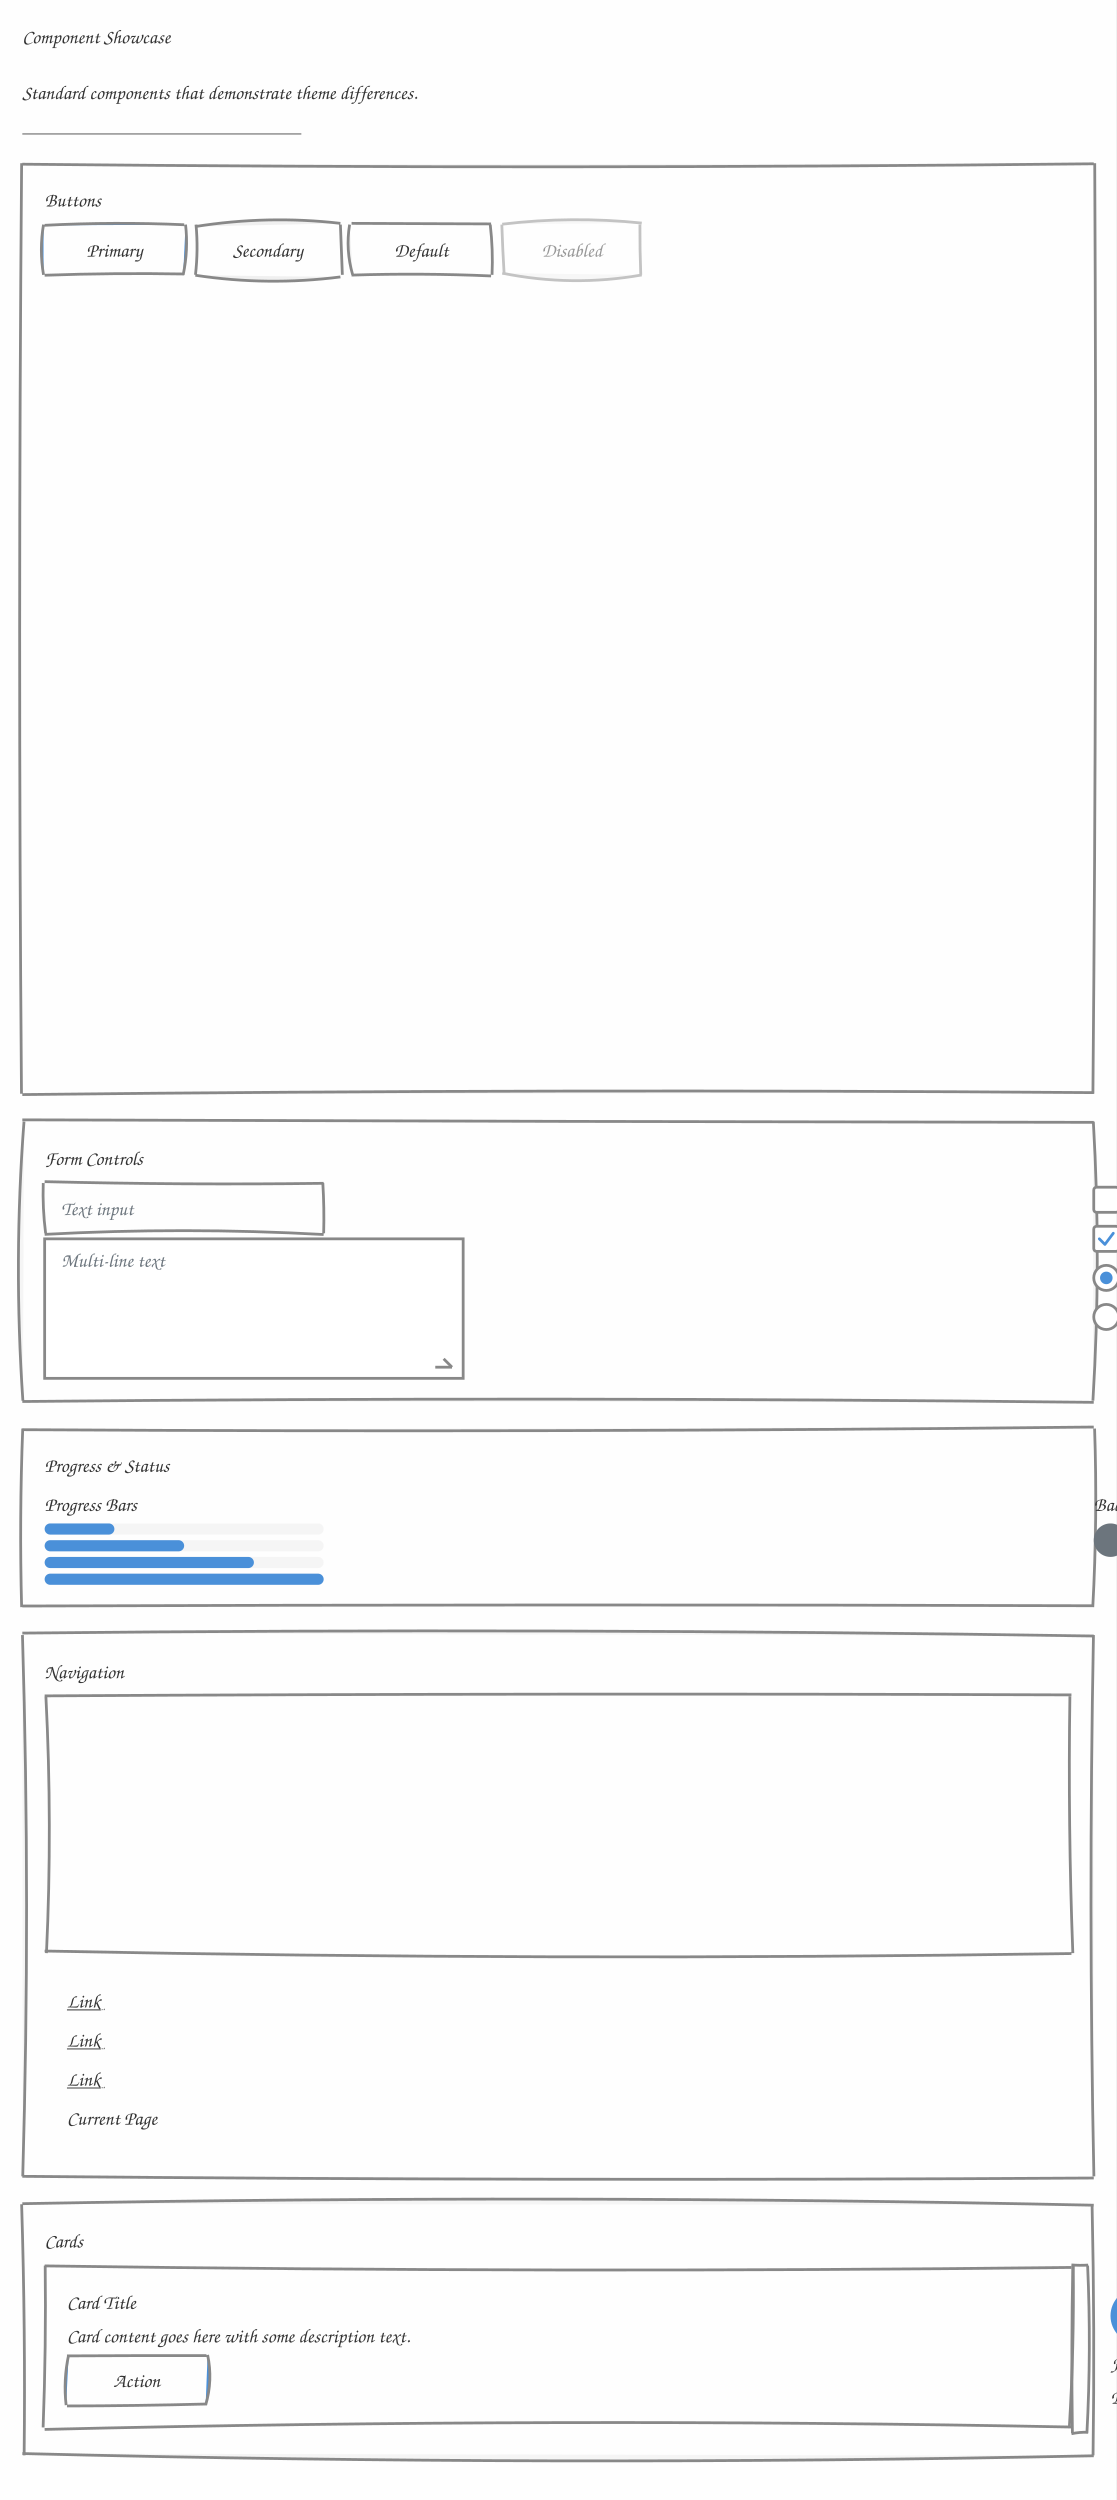
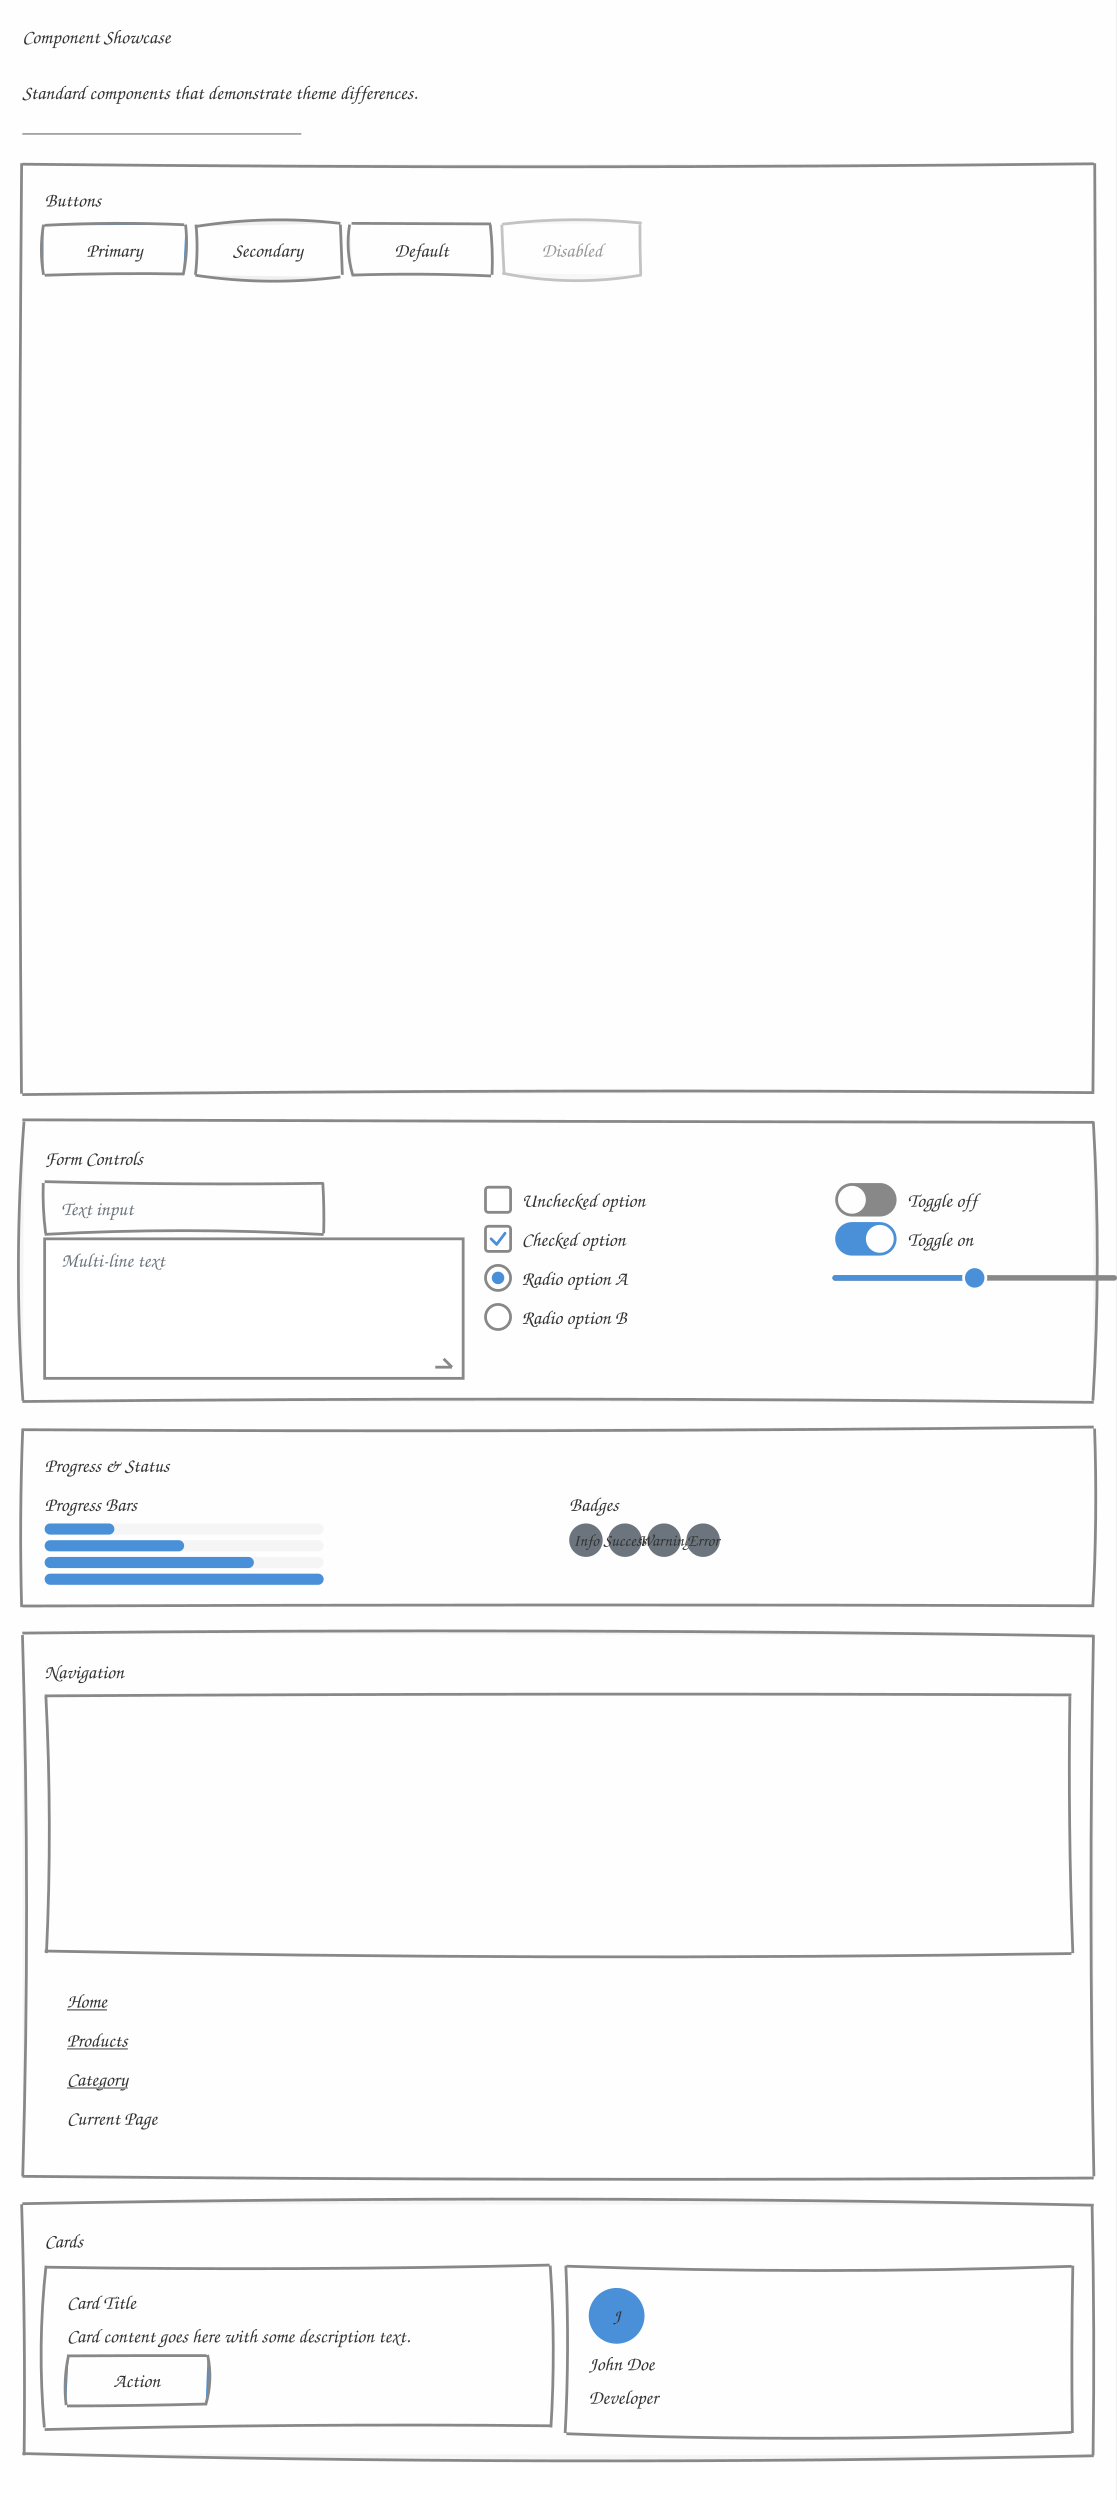
<svg xmlns="http://www.w3.org/2000/svg" width="800" height="1792" viewBox="0 0 800 1792" role="img">
  <style>
    .wire-text { font-family: "Comic Sans MS", cursive, sans-serif; font-size: 14px; fill: #333333; }
    .wire-text-secondary { fill: #6c757d; }
    .wire-text-disabled { fill: #adb5bd; }
    .wire-text-bold { font-weight: 600; }
    .wire-text-small { font-size: 12px; }
    .wire-text-large { font-size: 18px; }
  </style>
  <rect width="100%" height="100%" fill="#fefefe" />
-   <text x="16" y="31" class="wire-text wire-text-bold">Component Showcase</text>
-   <text x="16" y="71" class="wire-text">Standard components that demonstrate theme differences.</text>
-   <line x1="16" y1="96" x2="216" y2="96" stroke="#888888" stroke-width="1" />
+   <g role="group" aria-label="**Component Showcase**">
+     <text x="16" y="31" class="wire-text wire-text-bold">Component Showcase</text>
+   </g>
+   <g role="group" aria-label="Standard components that demonstrate theme differences.">
+     <text x="16" y="71" class="wire-text">Standard components that demonstrate theme differences.</text>
+   </g>
+   <g role="group">
+     <line x1="16" y1="96" x2="216" y2="96" stroke="#888888" stroke-width="1" />
+   </g>
  <path d="M16.0 117.7 Q400.0 121.6 784.0 117.4 M784.7 117.0 Q786.4 450.5 783.4 784.0 M784.0 783.2 Q400.0 780.3 16.0 784.6 M15.4 784.0 Q12.7 450.5 15.5 117.0" fill="#f5f5f5" stroke="#888888" stroke-width="2" />
-   <text x="32" y="148" class="wire-text wire-text-bold">Buttons</text>
-   <g opacity="1">
-     <path d="M32.0 161.5 Q82.0 158.9 132.0 161.1 M133.0 161.0 Q135.1 179.0 131.3 197.0 M132.0 196.4 Q82.0 195.5 32.0 197.3 M31.2 197.0 Q28.1 179.0 31.2 161.0" fill="#4a90d9" stroke="#888888" stroke-width="2" />
-     <text x="82" y="184" text-anchor="middle" class="wire-text" fill="#ffffff">Primary</text>
-   </g>
-   <g opacity="1">
-     <path d="M140.0 162.4 Q192.0 154.1 244.0 160.1 M244.0 161.0 Q244.7 179.0 245.4 197.0 M244.0 198.5 Q192.0 205.2 140.0 197.3 M140.1 197.0 Q142.2 179.0 140.5 161.0" fill="#f0f0f0" stroke="#888888" stroke-width="2" />
-     <text x="192" y="184" text-anchor="middle" class="wire-text" fill="#333333">Secondary</text>
-   </g>
-   <g opacity="1">
-     <path d="M252.0 160.1 Q302.0 160.4 352.0 160.5 M351.4 161.0 Q353.5 179.0 352.7 197.0 M352.0 197.8 Q302.0 195.6 252.0 197.2 M252.8 197.0 Q247.6 179.0 250.6 161.0" fill="#f0f0f0" stroke="#888888" stroke-width="2" />
-     <text x="302" y="184" text-anchor="middle" class="wire-text" fill="#333333">Default</text>
-   </g>
-   <g opacity="0.5">
-     <path d="M360.0 160.7 Q410.0 154.7 460.0 159.9 M458.7 161.0 Q458.6 179.0 459.3 197.0 M460.0 197.1 Q410.0 205.9 360.0 195.8 M361.4 197.0 Q360.3 179.0 359.7 161.0" fill="#f0f0f0" stroke="#888888" stroke-width="2" />
-     <text x="410" y="184" text-anchor="middle" class="wire-text" fill="#333333">Disabled</text>
+   <g role="group" aria-label="**Buttons**">
+     <text x="32" y="148" class="wire-text wire-text-bold">Buttons</text>
+   </g>
+   <g role="button" aria-label="Primary">
+     <g opacity="1">
+       <path d="M32.0 161.5 Q82.0 158.9 132.0 161.1 M133.0 161.0 Q135.1 179.0 131.3 197.0 M132.0 196.4 Q82.0 195.5 32.0 197.3 M31.2 197.0 Q28.1 179.0 31.2 161.0" fill="#4a90d9" stroke="#888888" stroke-width="2" />
+       <text x="82" y="184" text-anchor="middle" class="wire-text" fill="#ffffff">Primary</text>
+     </g>
+   </g>
+   <g role="button" aria-label="Secondary">
+     <g opacity="1">
+       <path d="M140.0 162.4 Q192.0 154.1 244.0 160.1 M244.0 161.0 Q244.7 179.0 245.4 197.0 M244.0 198.5 Q192.0 205.2 140.0 197.3 M140.1 197.0 Q142.2 179.0 140.5 161.0" fill="#f0f0f0" stroke="#888888" stroke-width="2" />
+       <text x="192" y="184" text-anchor="middle" class="wire-text" fill="#333333">Secondary</text>
+     </g>
+   </g>
+   <g role="button" aria-label="Default">
+     <g opacity="1">
+       <path d="M252.0 160.1 Q302.0 160.4 352.0 160.5 M351.4 161.0 Q353.5 179.0 352.7 197.0 M352.0 197.8 Q302.0 195.6 252.0 197.2 M252.8 197.0 Q247.6 179.0 250.6 161.0" fill="#f0f0f0" stroke="#888888" stroke-width="2" />
+       <text x="302" y="184" text-anchor="middle" class="wire-text" fill="#333333">Default</text>
+     </g>
+   </g>
+   <g role="button" aria-label="Disabled" aria-disabled="true">
+     <g opacity="0.5">
+       <path d="M360.0 160.7 Q410.0 154.7 460.0 159.9 M458.7 161.0 Q458.6 179.0 459.3 197.0 M460.0 197.1 Q410.0 205.9 360.0 195.8 M361.4 197.0 Q360.3 179.0 359.7 161.0" fill="#f0f0f0" stroke="#888888" stroke-width="2" />
+       <text x="410" y="184" text-anchor="middle" class="wire-text" fill="#333333">Disabled</text>
+     </g>
  </g>
  <path d="M16.0 802.7 Q400.0 804.0 784.0 804.5 M783.7 804.0 Q789.5 904.0 783.4 1004.0 M784.0 1005.2 Q400.0 1000.9 16.0 1004.6 M16.4 1004.0 Q9.6 904.0 17.2 804.0" fill="#f5f5f5" stroke="#888888" stroke-width="2" />
-   <text x="32" y="835" class="wire-text wire-text-bold">Form Controls</text>
-   <g>
-     <path d="M32.0 847.0 Q132.0 849.5 232.0 848.2 M231.4 848.0 Q232.5 866.0 232.0 884.0 M232.0 884.9 Q132.0 879.4 32.0 884.8 M32.7 884.0 Q30.4 866.0 31.0 848.0" fill="#ffffff" stroke="#888888" stroke-width="2" />
-     <text x="44" y="871" class="wire-text wire-text-secondary">Text input</text>
-   </g>
-   <g>
-     <rect x="32" y="888" width="300" height="100" rx="0" fill="#ffffff" stroke="#888888" stroke-width="2" />
-     <text x="44" y="908" class="wire-text wire-text-secondary">Multi-line text</text>
-     <line x1="312" y1="980" x2="324" y2="980" stroke="#888888" stroke-width="2" />
-     <line x1="318" y1="974" x2="324" y2="980" stroke="#888888" stroke-width="2" />
-   </g>
-   <g>
-     <rect x="784" y="851" width="18" height="18" rx="2" fill="#ffffff" stroke="#888888" stroke-width="2" />
-     <text x="810" y="865" class="wire-text">Unchecked option</text>
-   </g>
-   <g>
-     <rect x="784" y="879" width="18" height="18" rx="2" fill="#ffffff" stroke="#888888" stroke-width="2" />
-     <path d="M788 888 L792 892 L798 884" stroke="#4a90d9" stroke-width="2" fill="none" stroke-linecap="round" stroke-linejoin="round" />
-     <text x="810" y="893" class="wire-text">Checked option</text>
-   </g>
-   <g>
-     <circle cx="793" cy="916" r="9" fill="#ffffff" stroke="#888888" stroke-width="2" />
-     <circle cx="793" cy="916" r="4.5" fill="#4a90d9" />
-     <text x="810" y="921" class="wire-text">Radio option A</text>
-   </g>
-   <g>
-     <circle cx="793" cy="944" r="9" fill="#ffffff" stroke="#888888" stroke-width="2" />
-     <text x="810" y="949" class="wire-text">Radio option B</text>
-   </g>
-   <g>
-     <rect x="950" y="848" width="44" height="24" rx="12" fill="#888888" />
-     <circle cx="962" cy="860" r="10" fill="#fefefe" />
-     <text x="1002" y="865" class="wire-text">Toggle off</text>
-   </g>
-   <g>
-     <rect x="950" y="876" width="44" height="24" rx="12" fill="#4a90d9" />
-     <circle cx="982" cy="888" r="10" fill="#fefefe" />
-     <text x="1002" y="893" class="wire-text">Toggle on</text>
-   </g>
-   <g>
-     <line x1="950" y1="916" x2="1150" y2="916" stroke="#888888" stroke-width="4" stroke-linecap="round" />
-     <line x1="950" y1="916" x2="1050" y2="916" stroke="#4a90d9" stroke-width="4" stroke-linecap="round" />
-     <circle cx="1050" cy="916" r="8" fill="#4a90d9" stroke="#fefefe" stroke-width="2" />
+   <g role="group" aria-label="**Form Controls**">
+     <text x="32" y="835" class="wire-text wire-text-bold">Form Controls</text>
+   </g>
+   <g role="textbox" aria-label="Text input" aria-placeholder="Text input">
+     <g>
+       <path d="M32.0 847.0 Q132.0 849.5 232.0 848.2 M231.4 848.0 Q232.5 866.0 232.0 884.0 M232.0 884.9 Q132.0 879.4 32.0 884.8 M32.7 884.0 Q30.4 866.0 31.0 848.0" fill="#ffffff" stroke="#888888" stroke-width="2" />
+       <text x="44" y="871" class="wire-text wire-text-secondary">Text input</text>
+     </g>
+   </g>
+   <g role="textbox" aria-label="Multi-line text" aria-placeholder="Multi-line text">
+     <g>
+       <rect x="32" y="888" width="300" height="100" rx="0" fill="#ffffff" stroke="#888888" stroke-width="2" />
+       <text x="44" y="908" class="wire-text wire-text-secondary">Multi-line text</text>
+       <line x1="312" y1="980" x2="324" y2="980" stroke="#888888" stroke-width="2" />
+       <line x1="318" y1="974" x2="324" y2="980" stroke="#888888" stroke-width="2" />
+     </g>
+   </g>
+   <g role="checkbox" aria-label="Unchecked option" aria-checked="false">
+     <g>
+       <rect x="348" y="851" width="18" height="18" rx="2" fill="#ffffff" stroke="#888888" stroke-width="2" />
+       <text x="374" y="865" class="wire-text">Unchecked option</text>
+     </g>
+   </g>
+   <g role="checkbox" aria-label="Checked option" aria-checked="true">
+     <g>
+       <rect x="348" y="879" width="18" height="18" rx="2" fill="#ffffff" stroke="#888888" stroke-width="2" />
+       <path d="M352 888 L356 892 L362 884" stroke="#4a90d9" stroke-width="2" fill="none" stroke-linecap="round" stroke-linejoin="round" />
+       <text x="374" y="893" class="wire-text">Checked option</text>
+     </g>
+   </g>
+   <g role="radio" aria-label="Radio option A" aria-checked="true">
+     <g>
+       <circle cx="357" cy="916" r="9" fill="#ffffff" stroke="#888888" stroke-width="2" />
+       <circle cx="357" cy="916" r="4.5" fill="#4a90d9" />
+       <text x="374" y="921" class="wire-text">Radio option A</text>
+     </g>
+   </g>
+   <g role="radio" aria-label="Radio option B" aria-checked="false">
+     <g>
+       <circle cx="357" cy="944" r="9" fill="#ffffff" stroke="#888888" stroke-width="2" />
+       <text x="374" y="949" class="wire-text">Radio option B</text>
+     </g>
+   </g>
+   <g role="switch" aria-label="Toggle off" aria-checked="false">
+     <g>
+       <rect x="598.67" y="848" width="44" height="24" rx="12" fill="#888888" />
+       <circle cx="610.67" cy="860" r="10" fill="#fefefe" />
+       <text x="650.67" y="865" class="wire-text">Toggle off</text>
+     </g>
+   </g>
+   <g role="switch" aria-label="Toggle on" aria-checked="true">
+     <g>
+       <rect x="598.67" y="876" width="44" height="24" rx="12" fill="#4a90d9" />
+       <circle cx="630.67" cy="888" r="10" fill="#fefefe" />
+       <text x="650.67" y="893" class="wire-text">Toggle on</text>
+     </g>
+   </g>
+   <g role="slider" aria-valuenow="50" aria-valuemin="0" aria-valuemax="100">
+     <g>
+       <line x1="598.67" y1="916" x2="798.67" y2="916" stroke="#888888" stroke-width="4" stroke-linecap="round" />
+       <line x1="598.67" y1="916" x2="698.67" y2="916" stroke="#4a90d9" stroke-width="4" stroke-linecap="round" />
+       <circle cx="698.67" cy="916" r="8" fill="#4a90d9" stroke="#fefefe" stroke-width="2" />
+     </g>
  </g>
  <path d="M16.0 1024.8 Q400.0 1027.1 784.0 1022.9 M784.6 1024.0 Q786.8 1088.0 783.3 1152.0 M784.0 1151.0 Q400.0 1149.8 16.0 1151.2 M15.5 1152.0 Q13.8 1088.0 16.3 1024.0" fill="#f5f5f5" stroke="#888888" stroke-width="2" />
-   <text x="32" y="1055" class="wire-text wire-text-bold">Progress &amp; Status</text>
-   <text x="32" y="1083" class="wire-text">Progress Bars</text>
-   <g>
-     <rect x="32" y="1092" width="200" height="8" rx="4" fill="#f5f5f5" />
-     <rect x="32" y="1092" width="50" height="8" rx="4" fill="#4a90d9" />
-   </g>
-   <g>
-     <rect x="32" y="1104" width="200" height="8" rx="4" fill="#f5f5f5" />
-     <rect x="32" y="1104" width="100" height="8" rx="4" fill="#4a90d9" />
-   </g>
-   <g>
-     <rect x="32" y="1116" width="200" height="8" rx="4" fill="#f5f5f5" />
-     <rect x="32" y="1116" width="150" height="8" rx="4" fill="#4a90d9" />
-   </g>
-   <g>
-     <rect x="32" y="1128" width="200" height="8" rx="4" fill="#f5f5f5" />
-     <rect x="32" y="1128" width="200" height="8" rx="4" fill="#4a90d9" />
-   </g>
-   <text x="784" y="1083" class="wire-text">Badges</text>
-   <g>
-     <rect x="784" y="1092" width="24" height="24" rx="12" fill="#6c757d" />
-     <text x="796" y="1108" text-anchor="middle" class="wire-text wire-text-small" fill="#ffffff" />
-   </g>
-   <g>
-     <rect x="812" y="1092" width="24" height="24" rx="12" fill="#6c757d" />
-     <text x="824" y="1108" text-anchor="middle" class="wire-text wire-text-small" fill="#ffffff" />
-   </g>
-   <g>
-     <rect x="840" y="1092" width="24" height="24" rx="12" fill="#6c757d" />
-     <text x="852" y="1108" text-anchor="middle" class="wire-text wire-text-small" fill="#ffffff" />
-   </g>
-   <g>
-     <rect x="868" y="1092" width="24" height="24" rx="12" fill="#6c757d" />
-     <text x="880" y="1108" text-anchor="middle" class="wire-text wire-text-small" fill="#ffffff" />
+   <g role="group" aria-label="**Progress &amp; Status**">
+     <text x="32" y="1055" class="wire-text wire-text-bold">Progress &amp; Status</text>
+   </g>
+   <g role="group" aria-label="Progress Bars">
+     <text x="32" y="1083" class="wire-text">Progress Bars</text>
+   </g>
+   <g role="progressbar" aria-valuenow="25" aria-valuemin="0" aria-valuemax="100">
+     <g>
+       <rect x="32" y="1092" width="200" height="8" rx="4" fill="#f5f5f5" />
+       <rect x="32" y="1092" width="50" height="8" rx="4" fill="#4a90d9" />
+     </g>
+   </g>
+   <g role="progressbar" aria-valuenow="50" aria-valuemin="0" aria-valuemax="100">
+     <g>
+       <rect x="32" y="1104" width="200" height="8" rx="4" fill="#f5f5f5" />
+       <rect x="32" y="1104" width="100" height="8" rx="4" fill="#4a90d9" />
+     </g>
+   </g>
+   <g role="progressbar" aria-valuenow="75" aria-valuemin="0" aria-valuemax="100">
+     <g>
+       <rect x="32" y="1116" width="200" height="8" rx="4" fill="#f5f5f5" />
+       <rect x="32" y="1116" width="150" height="8" rx="4" fill="#4a90d9" />
+     </g>
+   </g>
+   <g role="progressbar" aria-valuenow="100" aria-valuemin="0" aria-valuemax="100">
+     <g>
+       <rect x="32" y="1128" width="200" height="8" rx="4" fill="#f5f5f5" />
+       <rect x="32" y="1128" width="200" height="8" rx="4" fill="#4a90d9" />
+     </g>
+   </g>
+   <g role="group" aria-label="Badges">
+     <text x="408" y="1083" class="wire-text">Badges</text>
+   </g>
+   <g role="group" aria-label="Info">
+     <g>
+       <rect x="408" y="1092" width="24" height="24" rx="12" fill="#6c757d" />
+       <text x="420" y="1108" text-anchor="middle" class="wire-text wire-text-small" fill="#ffffff">Info</text>
+     </g>
+   </g>
+   <g role="group" aria-label="Success">
+     <g>
+       <rect x="436" y="1092" width="24" height="24" rx="12" fill="#6c757d" />
+       <text x="448" y="1108" text-anchor="middle" class="wire-text wire-text-small" fill="#ffffff">Success</text>
+     </g>
+   </g>
+   <g role="group" aria-label="Warning">
+     <g>
+       <rect x="464" y="1092" width="24" height="24" rx="12" fill="#6c757d" />
+       <text x="476" y="1108" text-anchor="middle" class="wire-text wire-text-small" fill="#ffffff">Warning</text>
+     </g>
+   </g>
+   <g role="group" aria-label="Error">
+     <g>
+       <rect x="492" y="1092" width="24" height="24" rx="12" fill="#6c757d" />
+       <text x="504" y="1108" text-anchor="middle" class="wire-text wire-text-small" fill="#ffffff">Error</text>
+     </g>
  </g>
  <path d="M16.0 1170.6 Q400.0 1166.6 784.0 1172.7 M783.8 1172.0 Q780.1 1366.0 784.1 1560.0 M784.0 1561.2 Q400.0 1563.6 16.0 1560.0 M16.3 1560.0 Q21.9 1366.0 16.1 1172.0" fill="#f5f5f5" stroke="#888888" stroke-width="2" />
-   <text x="32" y="1203" class="wire-text wire-text-bold">Navigation</text>
+   <g role="group" aria-label="**Navigation**">
+     <text x="32" y="1203" class="wire-text wire-text-bold">Navigation</text>
+   </g>
  <path d="M32.0 1215.6 Q400.0 1213.5 768.0 1214.9 M766.9 1216.0 Q765.5 1308.0 769.0 1400.0 M768.0 1400.3 Q400.0 1405.9 32.0 1398.5 M33.3 1400.0 Q37.6 1308.0 32.9 1216.0" fill="none" stroke="#888888" stroke-width="2" />
-   <g>
-     <text x="48" y="1439" class="wire-text" fill="#4a90d9" style="text-decoration: underline">Link</text>
-   </g>
-   <g>
-     <text x="48" y="1467" class="wire-text" fill="#4a90d9" style="text-decoration: underline">Link</text>
-   </g>
-   <g>
-     <text x="48" y="1495" class="wire-text" fill="#4a90d9" style="text-decoration: underline">Link</text>
-   </g>
-   <text x="48" y="1523" class="wire-text">Current Page</text>
+   <g role="link" aria-label="Home">
+     <g>
+       <text x="48" y="1439" class="wire-text" fill="#4a90d9" style="text-decoration: underline">Home</text>
+     </g>
+   </g>
+   <g role="link" aria-label="Products">
+     <g>
+       <text x="48" y="1467" class="wire-text" fill="#4a90d9" style="text-decoration: underline">Products</text>
+     </g>
+   </g>
+   <g role="link" aria-label="Category">
+     <g>
+       <text x="48" y="1495" class="wire-text" fill="#4a90d9" style="text-decoration: underline">Category</text>
+     </g>
+   </g>
+   <g role="group" aria-label="Current Page">
+     <text x="48" y="1523" class="wire-text">Current Page</text>
+   </g>
  <path d="M16.0 1579.6 Q400.0 1572.5 784.0 1580.7 M782.8 1580.0 Q784.8 1670.0 783.5 1760.0 M784.0 1760.3 Q400.0 1768.4 16.0 1758.7 M17.3 1760.0 Q18.3 1670.0 15.5 1580.0" fill="#f5f5f5" stroke="#888888" stroke-width="2" />
-   <text x="32" y="1611" class="wire-text wire-text-bold">Cards</text>
-   <path d="M32.0 1624.2 Q400.0 1629.5 768.0 1625.3 M769.3 1624.0 Q770.0 1682.0 766.5 1740.0 M768.0 1739.7 Q400.0 1732.5 32.0 1741.4 M30.9 1740.0 Q33.1 1682.0 32.4 1624.0" fill="#fefefe" stroke="#888888" stroke-width="2" filter="url(#shadow)" />
-   <text x="48" y="1655" class="wire-text wire-text-bold">Card Title</text>
-   <text x="48" y="1679" class="wire-text">Card content goes here with some description text.</text>
-   <g opacity="1">
-     <path d="M48.0 1688.7 Q98.0 1688.4 148.0 1688.5 M148.8 1688.0 Q152.7 1706.0 147.4 1724.0 M148.0 1723.2 Q98.0 1724.5 48.0 1724.6 M47.4 1724.0 Q45.3 1706.0 49.2 1688.0" fill="#4a90d9" stroke="#888888" stroke-width="2" />
-     <text x="98" y="1711" text-anchor="middle" class="wire-text" fill="#ffffff">Action</text>
-   </g>
-   <path d="M780.0 1623.6 Q774.0 1624.0 768.0 1623.5 M769.0 1624.0 Q767.8 1684.0 768.7 1744.0 M768.0 1744.5 Q774.0 1743.2 780.0 1743.5 M779.1 1744.0 Q782.3 1684.0 779.6 1624.0" fill="#fefefe" stroke="#888888" stroke-width="2" filter="url(#shadow)" />
-   <g>
-     <circle cx="816" cy="1660" r="20" fill="#4a90d9" />
-     <text x="816" y="1664.444" text-anchor="middle" class="wire-text" style="font-size: 13.333px" fill="#ffffff">J</text>
-   </g>
-   <text x="796" y="1699" class="wire-text wire-text-bold">John Doe</text>
-   <text x="796" y="1723" class="wire-text">Developer</text>
+   <g role="group" aria-label="**Cards**">
+     <text x="32" y="1611" class="wire-text wire-text-bold">Cards</text>
+   </g>
+   <path d="M32.0 1625.1 Q213.0 1627.9 394.0 1623.6 M394.4 1624.0 Q398.5 1682.0 394.9 1740.0 M394.0 1738.8 Q213.0 1737.0 32.0 1741.5 M31.8 1740.0 Q26.6 1682.0 33.0 1624.0" fill="#fefefe" stroke="#888888" stroke-width="2" filter="url(#shadow)" />
+   <g role="group" aria-label="**Card Title**">
+     <text x="48" y="1655" class="wire-text wire-text-bold">Card Title</text>
+   </g>
+   <g role="group" aria-label="Card content goes here with some description text.">
+     <text x="48" y="1679" class="wire-text">Card content goes here with some description text.</text>
+   </g>
+   <g role="button" aria-label="Action">
+     <g opacity="1">
+       <path d="M48.0 1688.7 Q98.0 1688.4 148.0 1688.5 M148.8 1688.0 Q152.7 1706.0 147.4 1724.0 M148.0 1723.2 Q98.0 1724.5 48.0 1724.6 M47.4 1724.0 Q45.3 1706.0 49.2 1688.0" fill="#4a90d9" stroke="#888888" stroke-width="2" />
+       <text x="98" y="1711" text-anchor="middle" class="wire-text" fill="#ffffff">Action</text>
+     </g>
+   </g>
+   <path d="M406.0 1624.4 Q587.0 1630.6 768.0 1624.5 M769.0 1624.0 Q767.8 1684.0 768.7 1744.0 M768.0 1743.5 Q587.0 1751.5 406.0 1744.5 M405.1 1744.0 Q408.3 1684.0 405.6 1624.0" fill="#fefefe" stroke="#888888" stroke-width="2" filter="url(#shadow)" />
+   <g role="group" aria-label="JD">
+     <g>
+       <circle cx="442" cy="1660" r="20" fill="#4a90d9" />
+       <text x="442" y="1664.44" text-anchor="middle" class="wire-text" style="font-size: 13.33px" fill="#ffffff">J</text>
+     </g>
+   </g>
+   <g role="group" aria-label="**John Doe**">
+     <text x="422" y="1699" class="wire-text wire-text-bold">John Doe</text>
+   </g>
+   <g role="group" aria-label="Developer">
+     <text x="422" y="1723" class="wire-text">Developer</text>
+   </g>
</svg>
